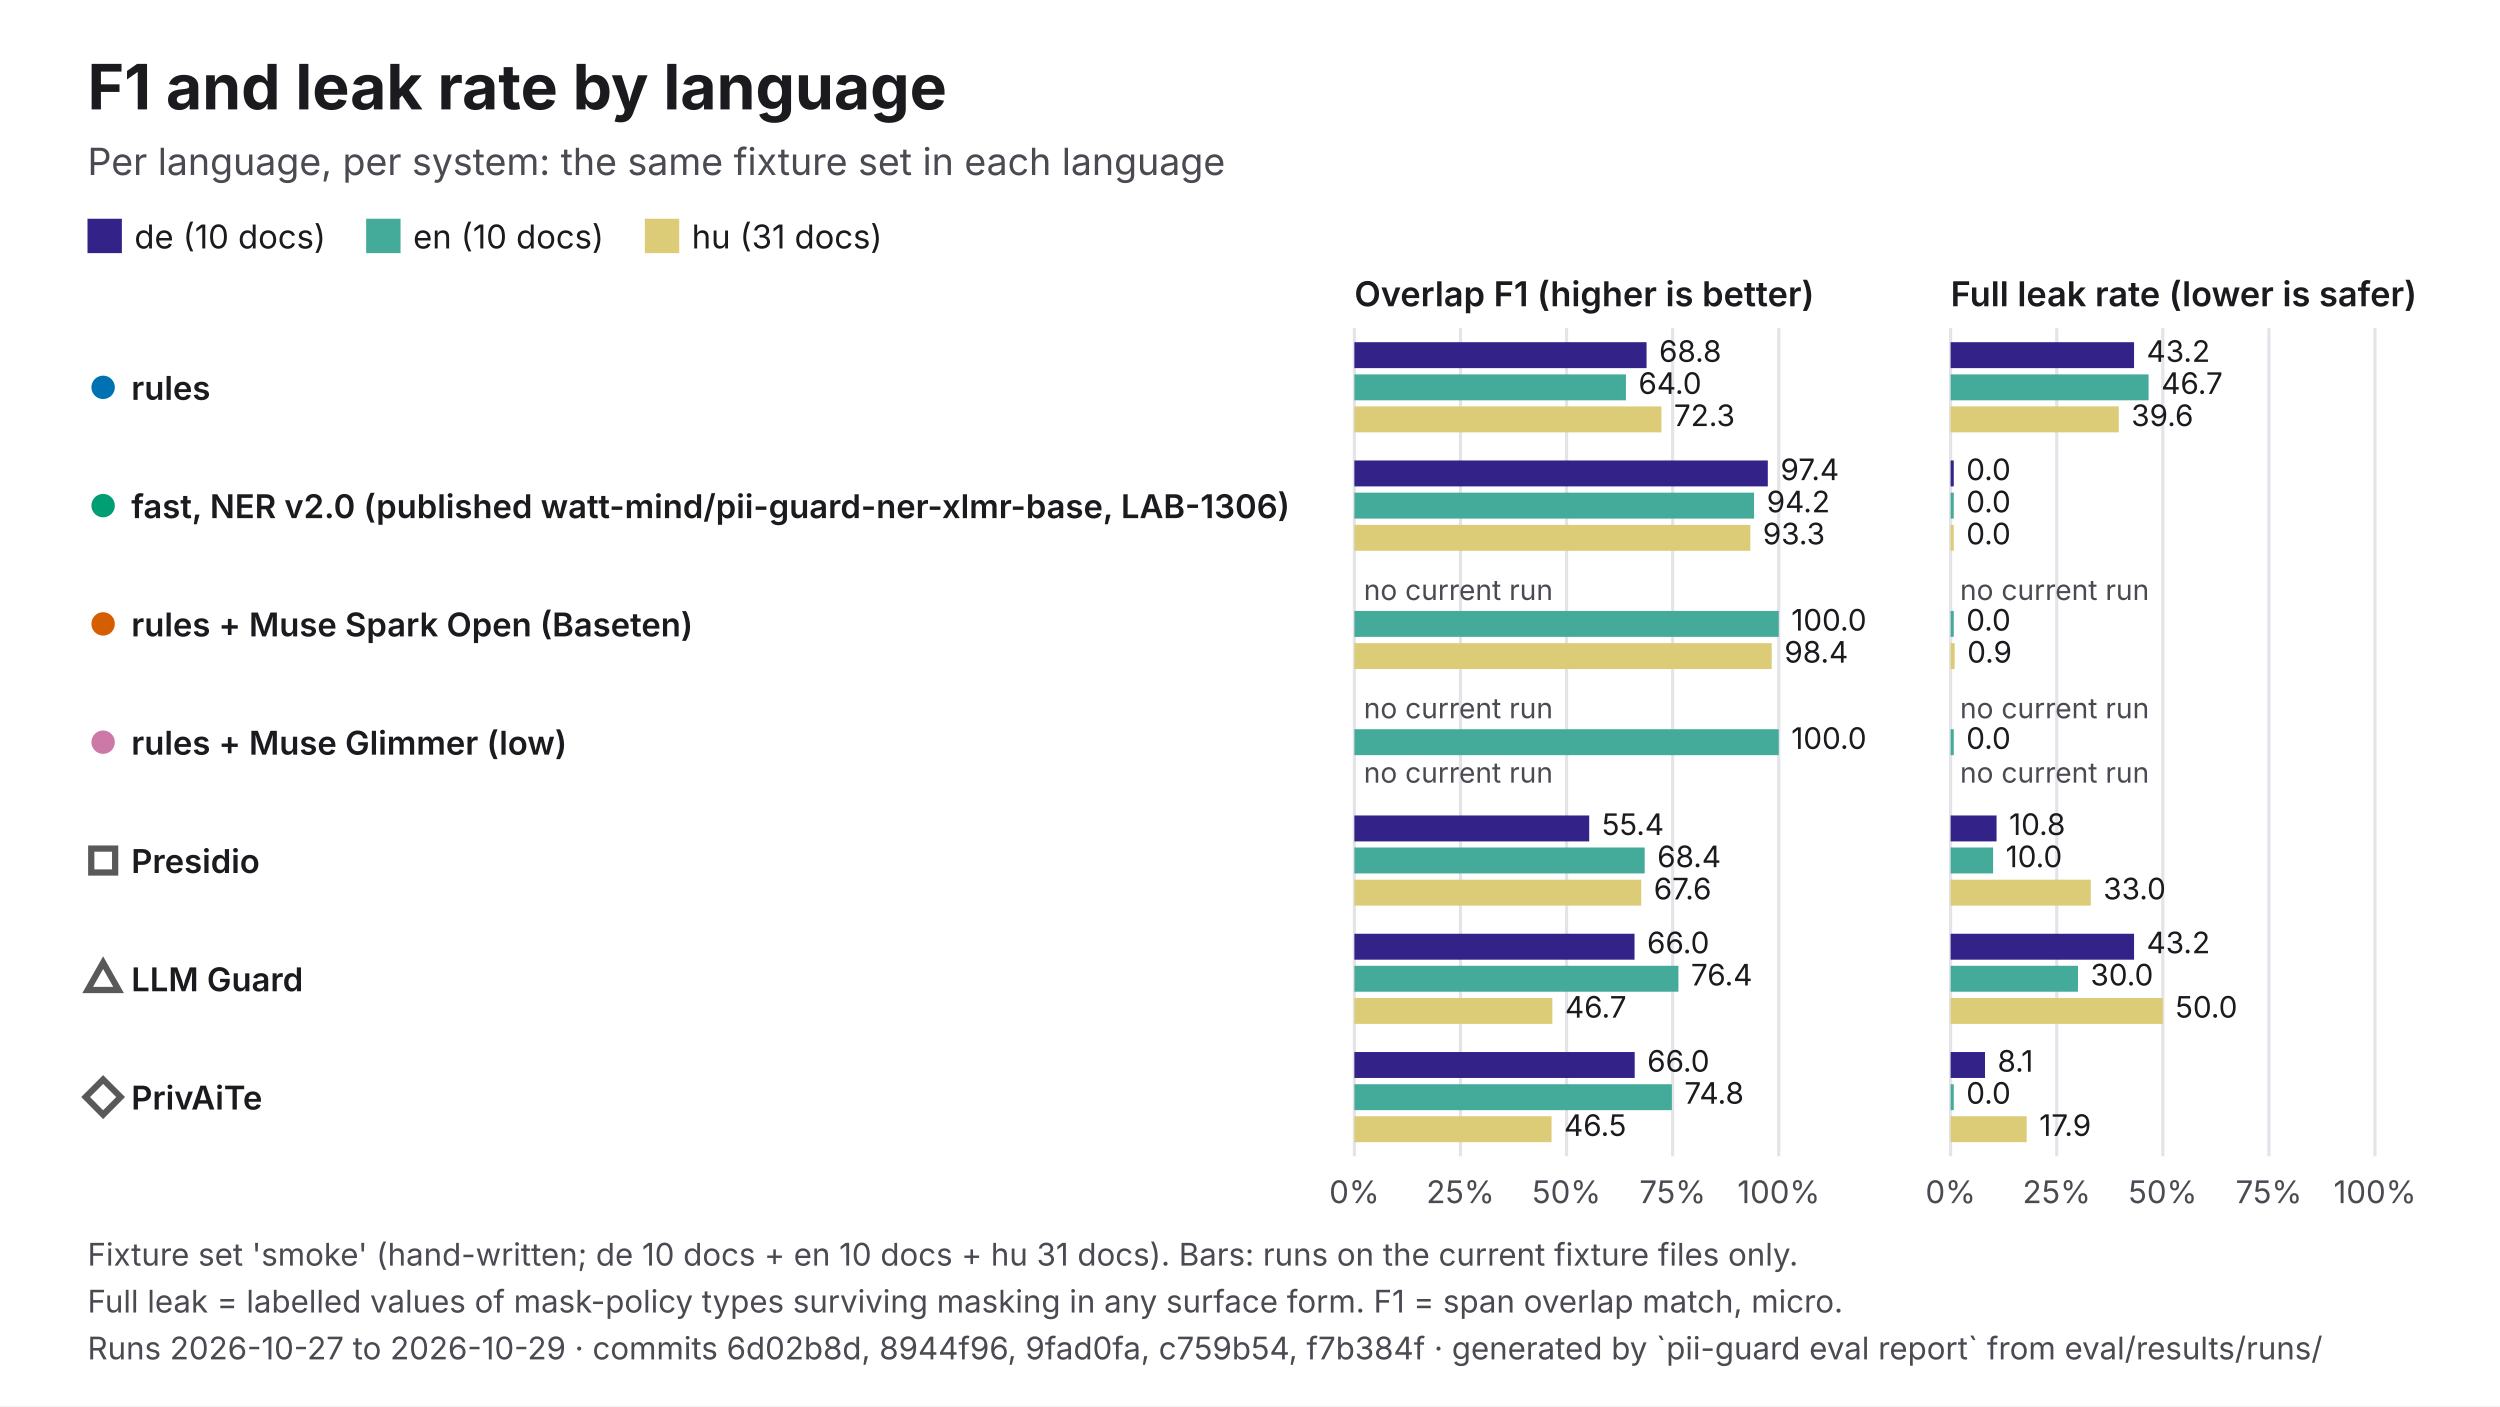
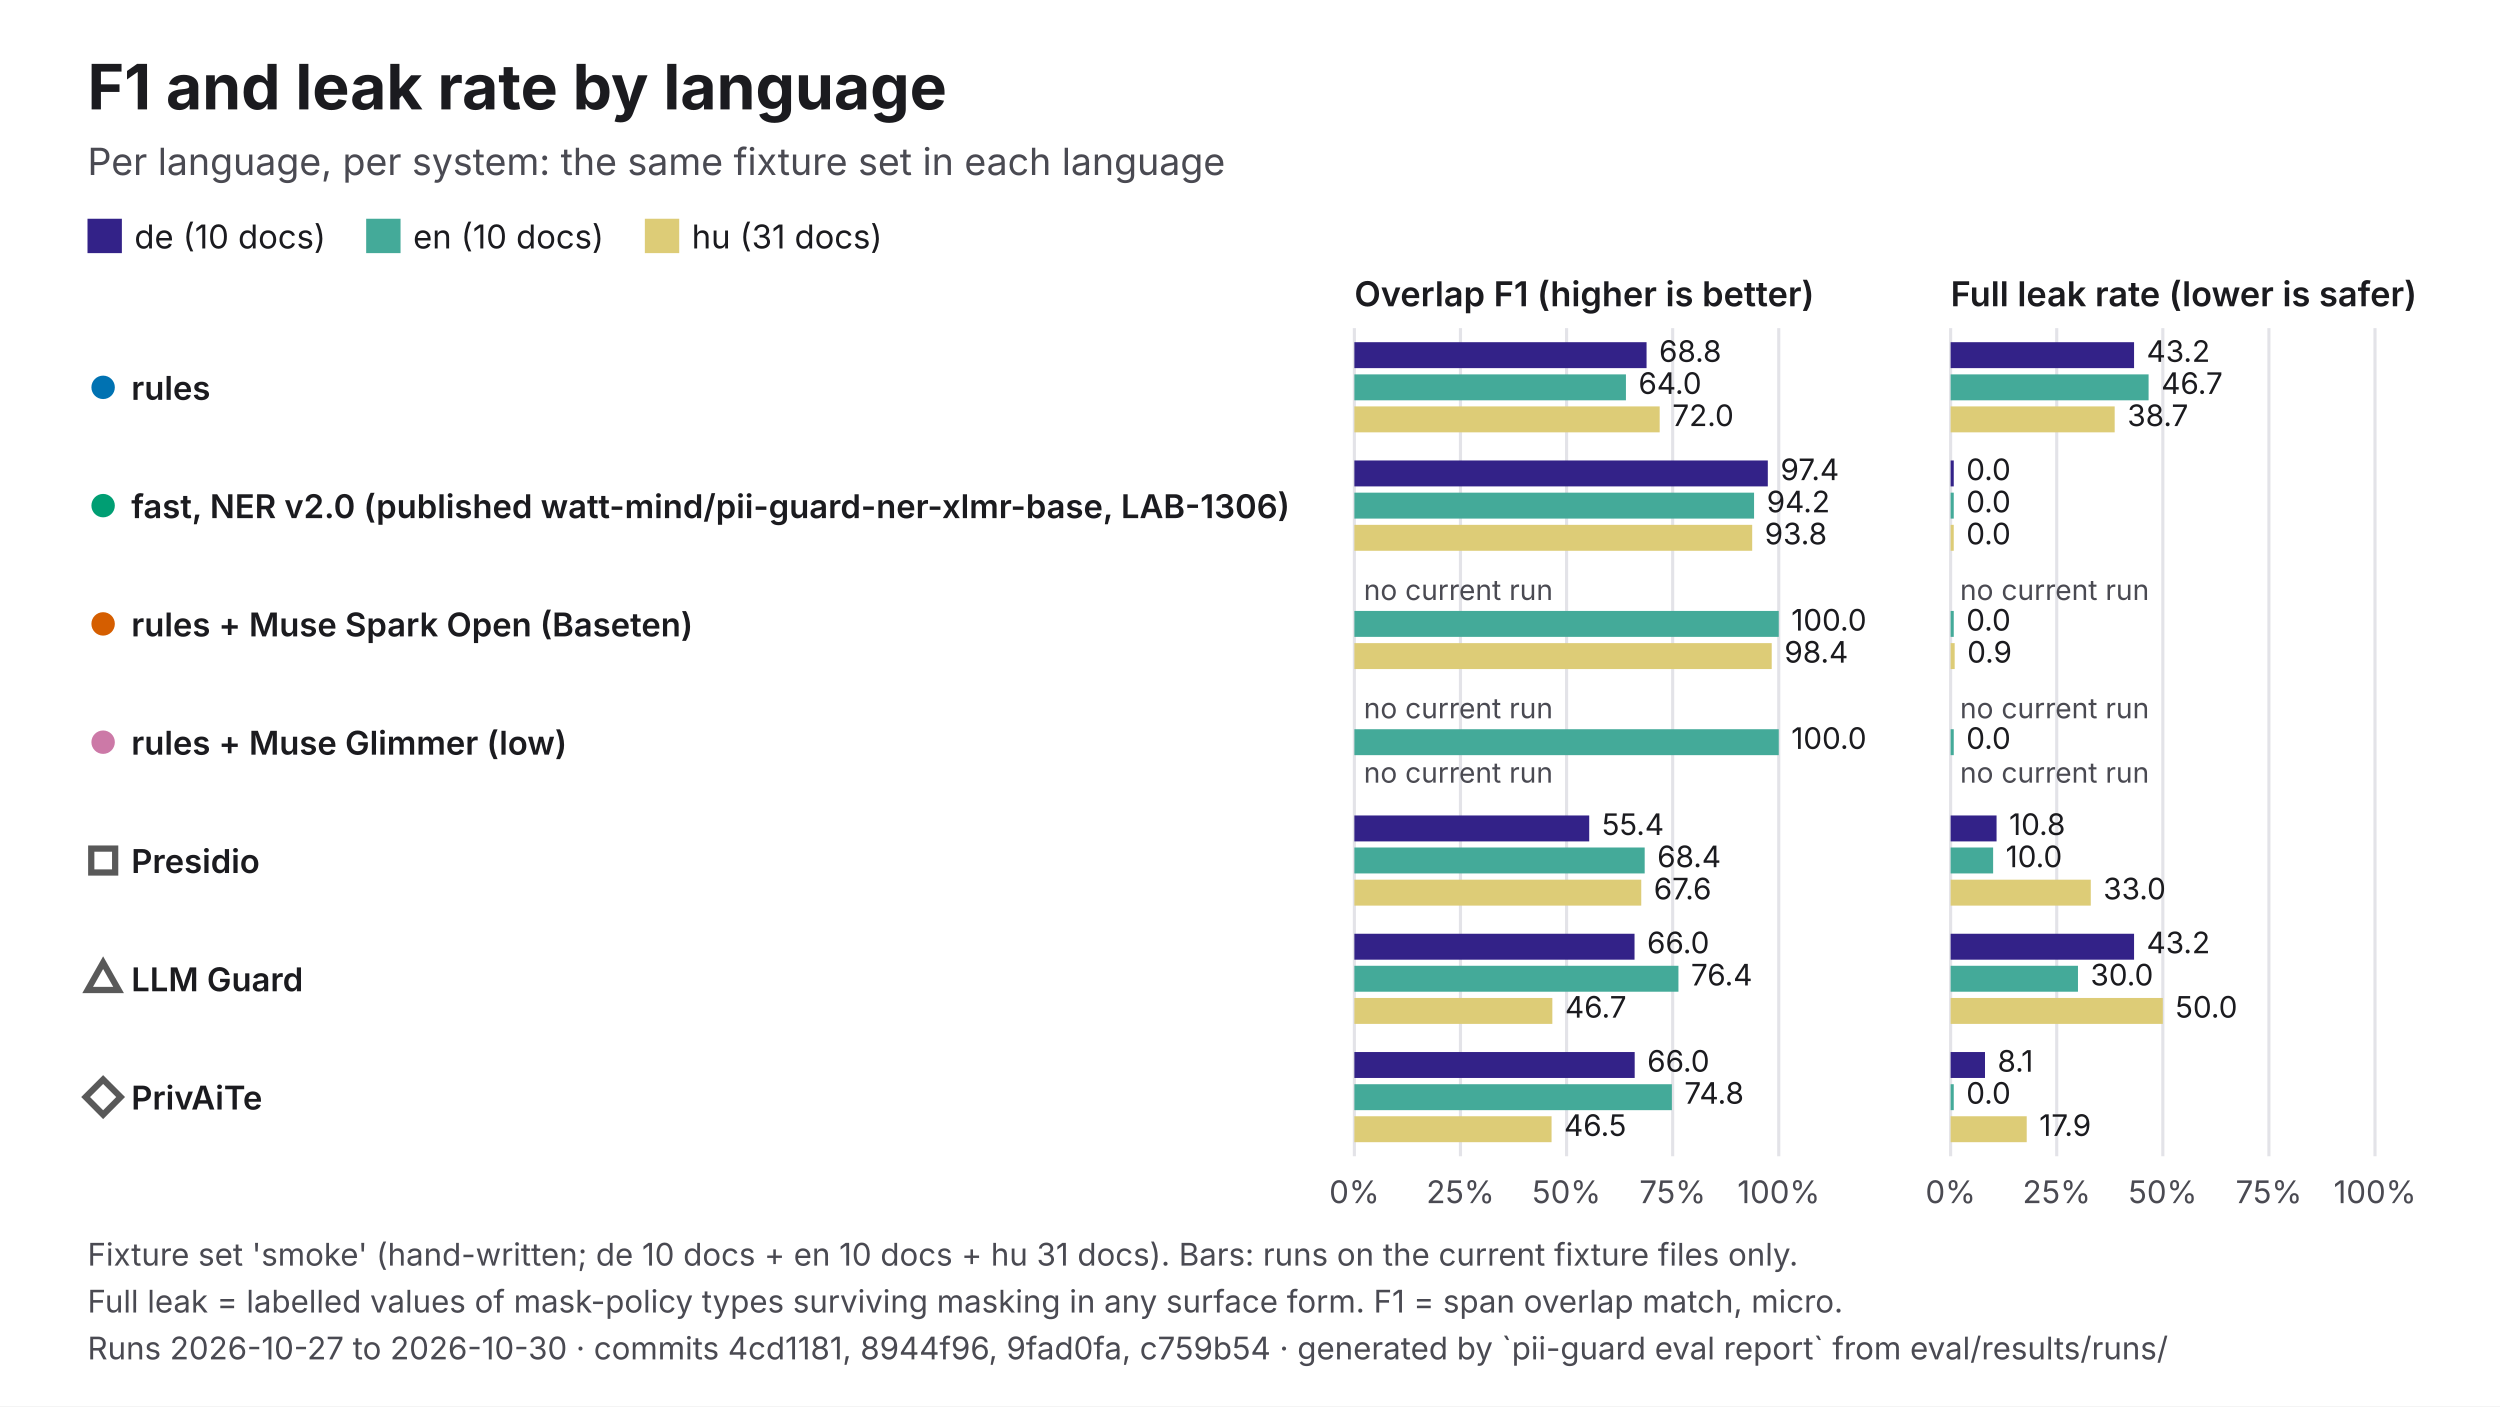
<svg xmlns="http://www.w3.org/2000/svg" viewBox="0 0 1600 900" width="1600" height="900" role="img" aria-labelledby="t d" font-family="Inter, 'Helvetica Neue', Helvetica, Arial, sans-serif">
  <rect width="1600" height="900" fill="#FFFFFF" />
  <text x="56" y="70" font-size="40" fill="#1B1B1F" font-weight="700">F1 and leak rate by language</text>
  <text x="56" y="112" font-size="24" fill="#4A4A52">Per language, per system: the same fixture set in each language</text>
  <rect x="56" y="140" width="22" height="22" fill="#332288" />
  <text x="86" y="159" font-size="21" fill="#1B1B1F">de (10 docs)</text>
  <rect x="234.35" y="140" width="22" height="22" fill="#44AA99" />
  <text x="264.4" y="159" font-size="21" fill="#1B1B1F">en (10 docs)</text>
  <rect x="412.7" y="140" width="22" height="22" fill="#DDCC77" />
  <text x="442.7" y="159" font-size="21" fill="#1B1B1F">hu (31 docs)</text>
  <text x="866.8" y="196" font-size="22" fill="#1B1B1F" font-weight="600">Overlap F1 (higher is better)</text>
  <line x1="866.8" y1="210" x2="866.8" y2="740" stroke="#E3E3E8" stroke-width="2" />
  <text x="866.8" y="770" font-size="20" fill="#4A4A52" text-anchor="middle">0%</text>
  <line x1="934.7" y1="210" x2="934.7" y2="740" stroke="#E3E3E8" stroke-width="2" />
  <text x="934.7" y="770" font-size="20" fill="#4A4A52" text-anchor="middle">25%</text>
  <line x1="1002.6" y1="210" x2="1002.6" y2="740" stroke="#E3E3E8" stroke-width="2" />
  <text x="1002.6" y="770" font-size="20" fill="#4A4A52" text-anchor="middle">50%</text>
  <line x1="1070.5" y1="210" x2="1070.5" y2="740" stroke="#E3E3E8" stroke-width="2" />
  <text x="1070.5" y="770" font-size="20" fill="#4A4A52" text-anchor="middle">75%</text>
  <line x1="1138.4" y1="210" x2="1138.4" y2="740" stroke="#E3E3E8" stroke-width="2" />
  <text x="1138.4" y="770" font-size="20" fill="#4A4A52" text-anchor="middle">100%</text>
  <text x="1248.4" y="196" font-size="22" fill="#1B1B1F" font-weight="600">Full leak rate (lower is safer)</text>
  <line x1="1248.4" y1="210" x2="1248.4" y2="740" stroke="#E3E3E8" stroke-width="2" />
  <text x="1248.4" y="770" font-size="20" fill="#4A4A52" text-anchor="middle">0%</text>
  <line x1="1316.3" y1="210" x2="1316.3" y2="740" stroke="#E3E3E8" stroke-width="2" />
  <text x="1316.3" y="770" font-size="20" fill="#4A4A52" text-anchor="middle">25%</text>
  <line x1="1384.2" y1="210" x2="1384.2" y2="740" stroke="#E3E3E8" stroke-width="2" />
  <text x="1384.2" y="770" font-size="20" fill="#4A4A52" text-anchor="middle">50%</text>
  <line x1="1452.1" y1="210" x2="1452.1" y2="740" stroke="#E3E3E8" stroke-width="2" />
  <text x="1452.1" y="770" font-size="20" fill="#4A4A52" text-anchor="middle">75%</text>
  <line x1="1520" y1="210" x2="1520" y2="740" stroke="#E3E3E8" stroke-width="2" />
  <text x="1520" y="770" font-size="20" fill="#4A4A52" text-anchor="middle">100%</text>
  <circle cx="66" cy="247.9" r="9" fill="#0072B2" stroke="#FFFFFF" stroke-width="3" />
  <text x="84" y="255.9" font-size="21" fill="#1B1B1F" font-weight="600">rules</text>
  <rect x="866.8" y="219" width="187" height="16.6" fill="#332288" />
  <text x="1061.8" y="231.6" font-size="19" fill="#1B1B1F">68.8</text>
  <rect x="1248.4" y="219" width="117.4" height="16.6" fill="#332288" />
  <text x="1373.8" y="231.6" font-size="19" fill="#1B1B1F">43.2</text>
  <rect x="866.8" y="239.6" width="173.8" height="16.6" fill="#44AA99" />
  <text x="1048.6" y="252.1" font-size="19" fill="#1B1B1F">64.0</text>
  <rect x="1248.4" y="239.6" width="126.7" height="16.6" fill="#44AA99" />
  <text x="1383.2" y="252.1" font-size="19" fill="#1B1B1F">46.7</text>
-   <rect x="866.8" y="260.1" width="196.5" height="16.6" fill="#DDCC77" />
-   <text x="1071.3" y="272.7" font-size="19" fill="#1B1B1F">72.3</text>
-   <rect x="1248.4" y="260.1" width="107.6" height="16.6" fill="#DDCC77" />
-   <text x="1364" y="272.7" font-size="19" fill="#1B1B1F">39.6</text>
+   <rect x="866.8" y="260.1" width="195.4" height="16.6" fill="#DDCC77" />
+   <text x="1070.3" y="272.7" font-size="19" fill="#1B1B1F">72.0</text>
+   <rect x="1248.4" y="260.1" width="105" height="16.6" fill="#DDCC77" />
+   <text x="1361.5" y="272.7" font-size="19" fill="#1B1B1F">38.7</text>
  <circle cx="66" cy="323.6" r="9" fill="#009E73" stroke="#FFFFFF" stroke-width="3" />
  <text x="84" y="331.6" font-size="21" fill="#1B1B1F" font-weight="600">fast, NER v2.0 (published watt-mind/pii-guard-ner-xlmr-base, LAB-1306)</text>
  <rect x="866.8" y="294.7" width="264.6" height="16.6" fill="#332288" />
  <text x="1139.5" y="307.3" font-size="19" fill="#1B1B1F">97.4</text>
  <rect x="1248.4" y="294.7" width="2" height="16.6" fill="#332288" />
  <text x="1258.4" y="307.3" font-size="19" fill="#1B1B1F">0.0</text>
  <rect x="866.8" y="315.3" width="255.8" height="16.6" fill="#44AA99" />
  <text x="1130.7" y="327.9" font-size="19" fill="#1B1B1F">94.2</text>
  <rect x="1248.4" y="315.3" width="2" height="16.6" fill="#44AA99" />
  <text x="1258.4" y="327.9" font-size="19" fill="#1B1B1F">0.0</text>
-   <rect x="866.8" y="335.9" width="253.4" height="16.6" fill="#DDCC77" />
-   <text x="1128.2" y="348.4" font-size="19" fill="#1B1B1F">93.3</text>
+   <rect x="866.8" y="335.9" width="254.6" height="16.6" fill="#DDCC77" />
+   <text x="1129.4" y="348.4" font-size="19" fill="#1B1B1F">93.8</text>
  <rect x="1248.4" y="335.9" width="2" height="16.6" fill="#DDCC77" />
  <text x="1258.4" y="348.4" font-size="19" fill="#1B1B1F">0.0</text>
  <circle cx="66" cy="399.3" r="9" fill="#D55E00" stroke="#FFFFFF" stroke-width="3" />
  <text x="84" y="407.3" font-size="21" fill="#1B1B1F" font-weight="600">rules + Muse Spark Open (Baseten)</text>
  <text x="872.8" y="384" font-size="18" fill="#4A4A52">no current run</text>
  <text x="1254.4" y="384" font-size="18" fill="#4A4A52">no current run</text>
  <rect x="866.8" y="391" width="271.6" height="16.6" fill="#44AA99" />
  <text x="1146.4" y="403.6" font-size="19" fill="#1B1B1F">100.0</text>
  <rect x="1248.4" y="391" width="2" height="16.6" fill="#44AA99" />
  <text x="1258.4" y="403.6" font-size="19" fill="#1B1B1F">0.0</text>
  <rect x="866.8" y="411.6" width="267.1" height="16.6" fill="#DDCC77" />
  <text x="1142" y="424.1" font-size="19" fill="#1B1B1F">98.4</text>
  <rect x="1248.4" y="411.6" width="2.6" height="16.6" fill="#DDCC77" />
  <text x="1259" y="424.1" font-size="19" fill="#1B1B1F">0.9</text>
  <circle cx="66" cy="475" r="9" fill="#CC79A7" stroke="#FFFFFF" stroke-width="3" />
  <text x="84" y="483" font-size="21" fill="#1B1B1F" font-weight="600">rules + Muse Glimmer (low)</text>
  <text x="872.8" y="459.7" font-size="18" fill="#4A4A52">no current run</text>
  <text x="1254.4" y="459.7" font-size="18" fill="#4A4A52">no current run</text>
  <rect x="866.8" y="466.7" width="271.6" height="16.6" fill="#44AA99" />
  <text x="1146.4" y="479.3" font-size="19" fill="#1B1B1F">100.0</text>
  <rect x="1248.4" y="466.7" width="2" height="16.6" fill="#44AA99" />
  <text x="1258.4" y="479.3" font-size="19" fill="#1B1B1F">0.0</text>
  <text x="872.8" y="500.9" font-size="18" fill="#4A4A52">no current run</text>
  <text x="1254.4" y="500.9" font-size="18" fill="#4A4A52">no current run</text>
  <rect x="58.4" y="543.1" width="15.3" height="15.3" fill="#FFFFFF" stroke="#595959" stroke-width="4" />
  <text x="84" y="558.7" font-size="21" fill="#1B1B1F" font-weight="600">Presidio</text>
  <rect x="866.8" y="521.9" width="150.3" height="16.6" fill="#332288" />
  <text x="1025.2" y="534.4" font-size="19" fill="#1B1B1F">55.4</text>
  <rect x="1248.4" y="521.9" width="29.4" height="16.6" fill="#332288" />
  <text x="1285.8" y="534.4" font-size="19" fill="#1B1B1F">10.8</text>
  <rect x="866.8" y="542.4" width="185.8" height="16.6" fill="#44AA99" />
  <text x="1060.6" y="555" font-size="19" fill="#1B1B1F">68.4</text>
  <rect x="1248.4" y="542.4" width="27.2" height="16.6" fill="#44AA99" />
  <text x="1283.6" y="555" font-size="19" fill="#1B1B1F">10.0</text>
  <rect x="866.8" y="563" width="183.6" height="16.6" fill="#DDCC77" />
  <text x="1058.4" y="575.6" font-size="19" fill="#1B1B1F">67.6</text>
  <rect x="1248.4" y="563" width="89.7" height="16.6" fill="#DDCC77" />
  <text x="1346.1" y="575.6" font-size="19" fill="#1B1B1F">33.0</text>
  <polygon points="66,616.1 75.9,633.6 56.1,633.6" fill="#FFFFFF" stroke="#595959" stroke-width="4" />
  <text x="84" y="634.4" font-size="21" fill="#1B1B1F" font-weight="600">LLM Guard</text>
  <rect x="866.8" y="597.6" width="179.3" height="16.6" fill="#332288" />
  <text x="1054.1" y="610.1" font-size="19" fill="#1B1B1F">66.0</text>
  <rect x="1248.4" y="597.6" width="117.4" height="16.6" fill="#332288" />
  <text x="1373.8" y="610.1" font-size="19" fill="#1B1B1F">43.2</text>
  <rect x="866.8" y="618.1" width="207.4" height="16.6" fill="#44AA99" />
  <text x="1082.2" y="630.7" font-size="19" fill="#1B1B1F">76.4</text>
  <rect x="1248.4" y="618.1" width="81.5" height="16.6" fill="#44AA99" />
  <text x="1337.9" y="630.7" font-size="19" fill="#1B1B1F">30.0</text>
  <rect x="866.8" y="638.7" width="126.7" height="16.6" fill="#DDCC77" />
  <text x="1001.6" y="651.3" font-size="19" fill="#1B1B1F">46.7</text>
  <rect x="1248.4" y="638.7" width="135.8" height="16.6" fill="#DDCC77" />
  <text x="1392.2" y="651.3" font-size="19" fill="#1B1B1F">50.0</text>
  <polygon points="66,690.9 77.2,702.1 66,713.4 54.8,702.1" fill="#FFFFFF" stroke="#595959" stroke-width="4" />
  <text x="84" y="710.1" font-size="21" fill="#1B1B1F" font-weight="600">PrivAiTe</text>
  <rect x="866.8" y="673.3" width="179.4" height="16.6" fill="#332288" />
  <text x="1054.2" y="685.9" font-size="19" fill="#1B1B1F">66.0</text>
  <rect x="1248.4" y="673.3" width="22" height="16.6" fill="#332288" />
  <text x="1278.4" y="685.9" font-size="19" fill="#1B1B1F">8.1</text>
  <rect x="866.8" y="693.9" width="203.2" height="16.6" fill="#44AA99" />
  <text x="1078" y="706.4" font-size="19" fill="#1B1B1F">74.8</text>
  <rect x="1248.4" y="693.9" width="2" height="16.6" fill="#44AA99" />
  <text x="1258.4" y="706.4" font-size="19" fill="#1B1B1F">0.0</text>
  <rect x="866.8" y="714.4" width="126.2" height="16.6" fill="#DDCC77" />
  <text x="1001" y="727" font-size="19" fill="#1B1B1F">46.5</text>
  <rect x="1248.4" y="714.4" width="48.7" height="16.6" fill="#DDCC77" />
  <text x="1305.1" y="727" font-size="19" fill="#1B1B1F">17.9</text>
  <text x="56" y="810" font-size="20" fill="#4A4A52">Fixture set 'smoke' (hand-written; de 10 docs + en 10 docs + hu 31 docs). Bars: runs on the current fixture files only.</text>
  <text x="56" y="840" font-size="20" fill="#4A4A52">Full leak = labelled values of mask-policy types surviving masking in any surface form. F1 = span overlap match, micro.</text>
-   <text x="56" y="870" font-size="20" fill="#4A4A52">Runs 2026-10-27 to 2026-10-29 · commits 6d02b8d, 8944f96, 9fad0fa, c759b54, f7b384f · generated by `pii-guard eval report` from eval/results/runs/</text>
+   <text x="56" y="870" font-size="20" fill="#4A4A52">Runs 2026-10-27 to 2026-10-30 · commits 4cd1181, 8944f96, 9fad0fa, c759b54 · generated by `pii-guard eval report` from eval/results/runs/</text>
</svg>
